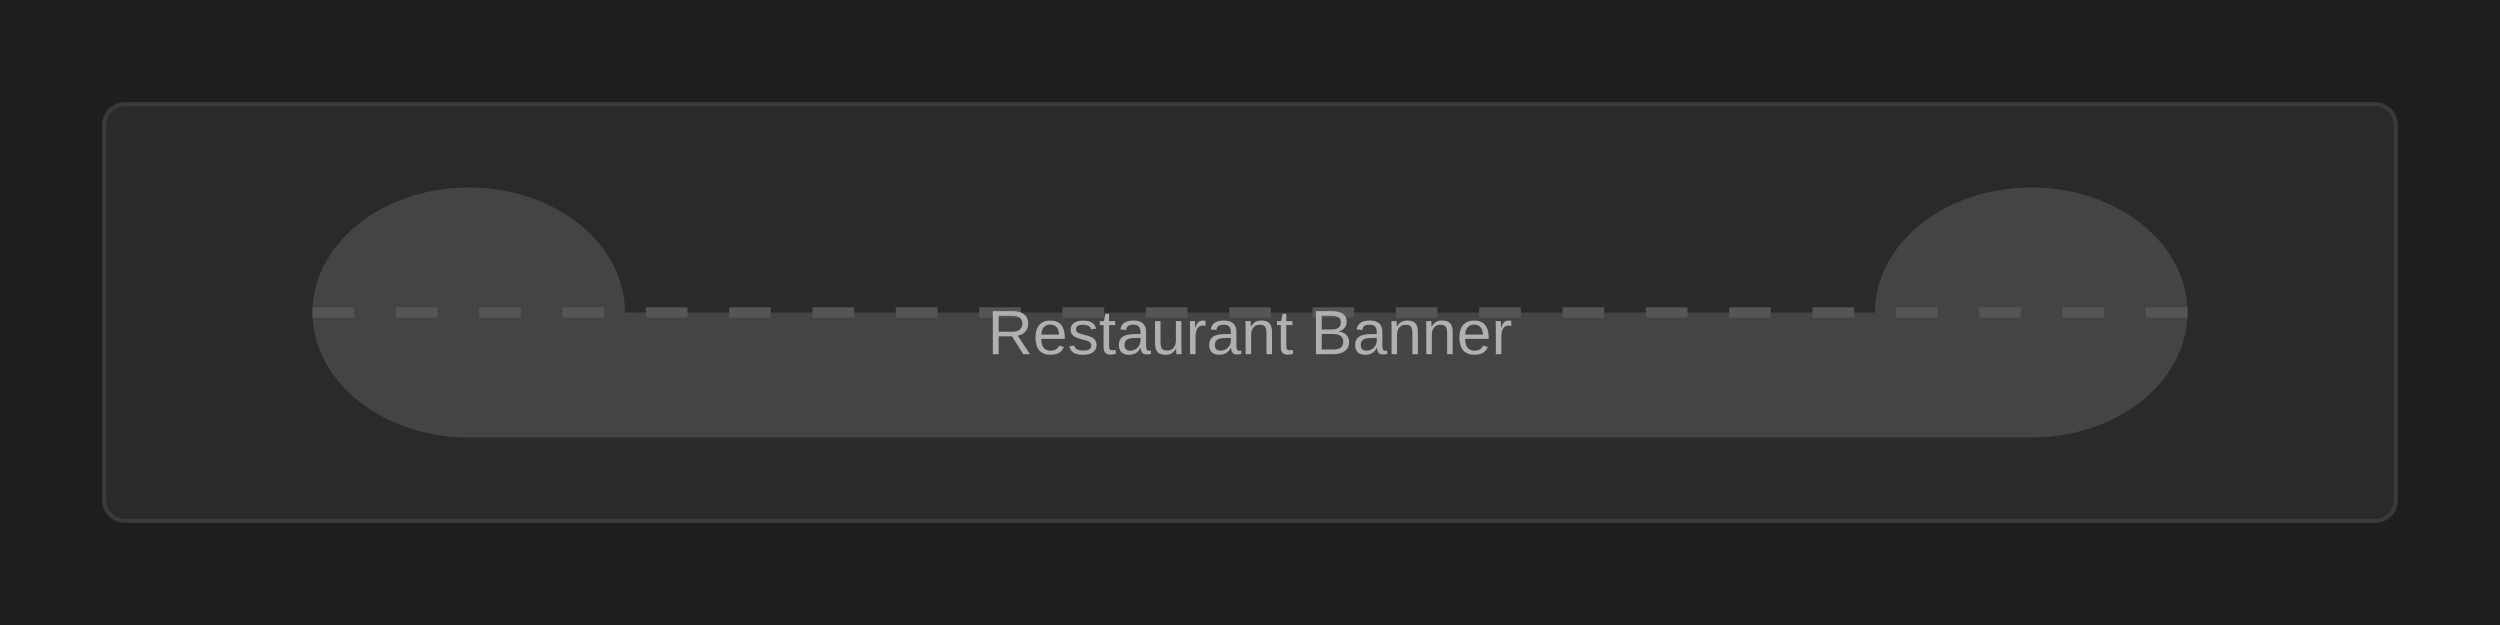
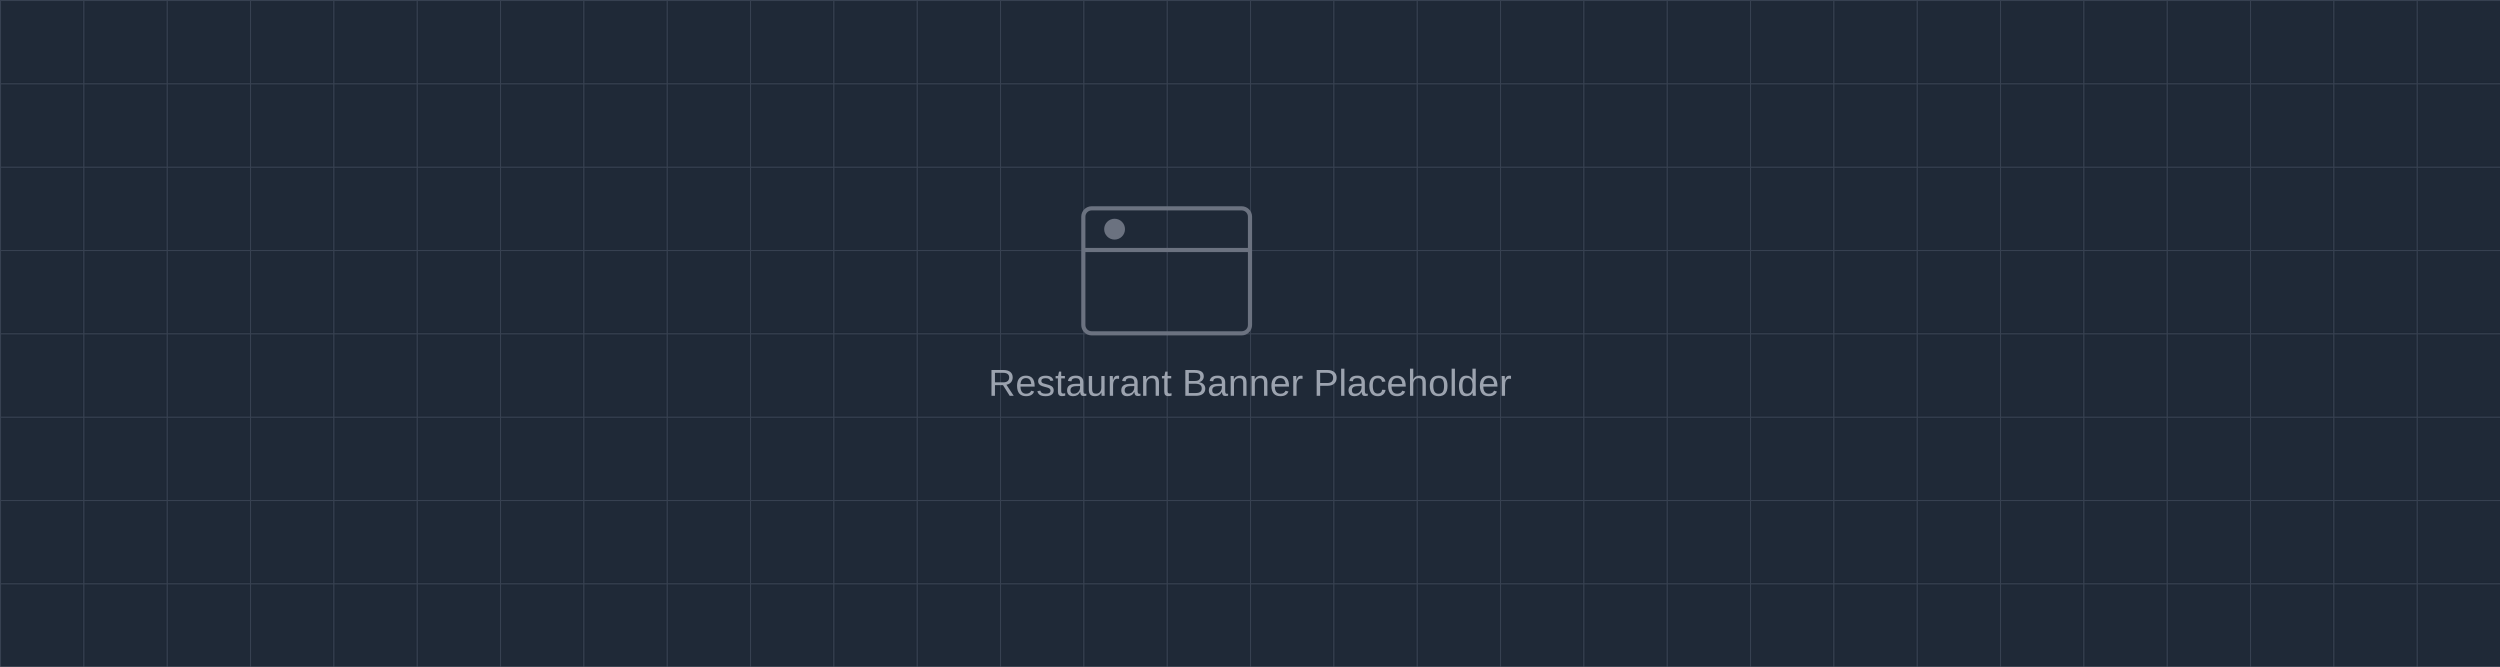
- <svg xmlns="http://www.w3.org/2000/svg" width="1200" height="300" viewBox="0 0 1200 300">
-   <rect width="1200" height="300" fill="#1e1e1e" />
-   <rect x="50" y="50" width="1100" height="200" rx="10" ry="10" fill="#2a2a2a" stroke="#3a3a3a" stroke-width="2" />
-   <path d="M300,150 C300,116.863 266.421,90 225,90 C183.579,90 150,116.863 150,150 C150,183.137 183.579,210 225,210 L975,210 C1016.42,210 1050,183.137 1050,150 C1050,116.863 1016.42,90 975,90 C933.579,90 900,116.863 900,150 Z" fill="#444444" />
-   <line x1="150" y1="150" x2="1050" y2="150" stroke="#555555" stroke-width="5" stroke-dasharray="20,20" />
-   <text x="600" y="170" font-family="Arial, sans-serif" font-size="30" fill="#b0b0b0" text-anchor="middle">Restaurant Banner</text>
+ <svg xmlns="http://www.w3.org/2000/svg" width="1200" height="320" viewBox="0 0 1200 320">
+   <rect width="1200" height="320" fill="#1f2937" rx="0" ry="0" />
+   <pattern id="grid" width="40" height="40" patternUnits="userSpaceOnUse">
+     <rect width="40" height="40" fill="#1f2937" />
+     <path d="M 40 0 L 0 0 0 40" fill="none" stroke="#374151" stroke-width="1" />
+   </pattern>
+   <rect width="1200" height="320" fill="url(#grid)" />
+   <g transform="translate(560, 130)">
+     <rect x="-40" y="-30" width="80" height="60" rx="4" stroke="#6b7280" stroke-width="2" fill="none" />
+     <line x1="-40" y1="-10" x2="40" y2="-10" stroke="#6b7280" stroke-width="2" />
+     <circle cx="-25" cy="-20" r="5" fill="#6b7280" />
+   </g>
+   <text x="600" y="190" font-family="Arial, sans-serif" font-size="18" fill="#9ca3af" text-anchor="middle">Restaurant Banner Placeholder</text>
</svg>
